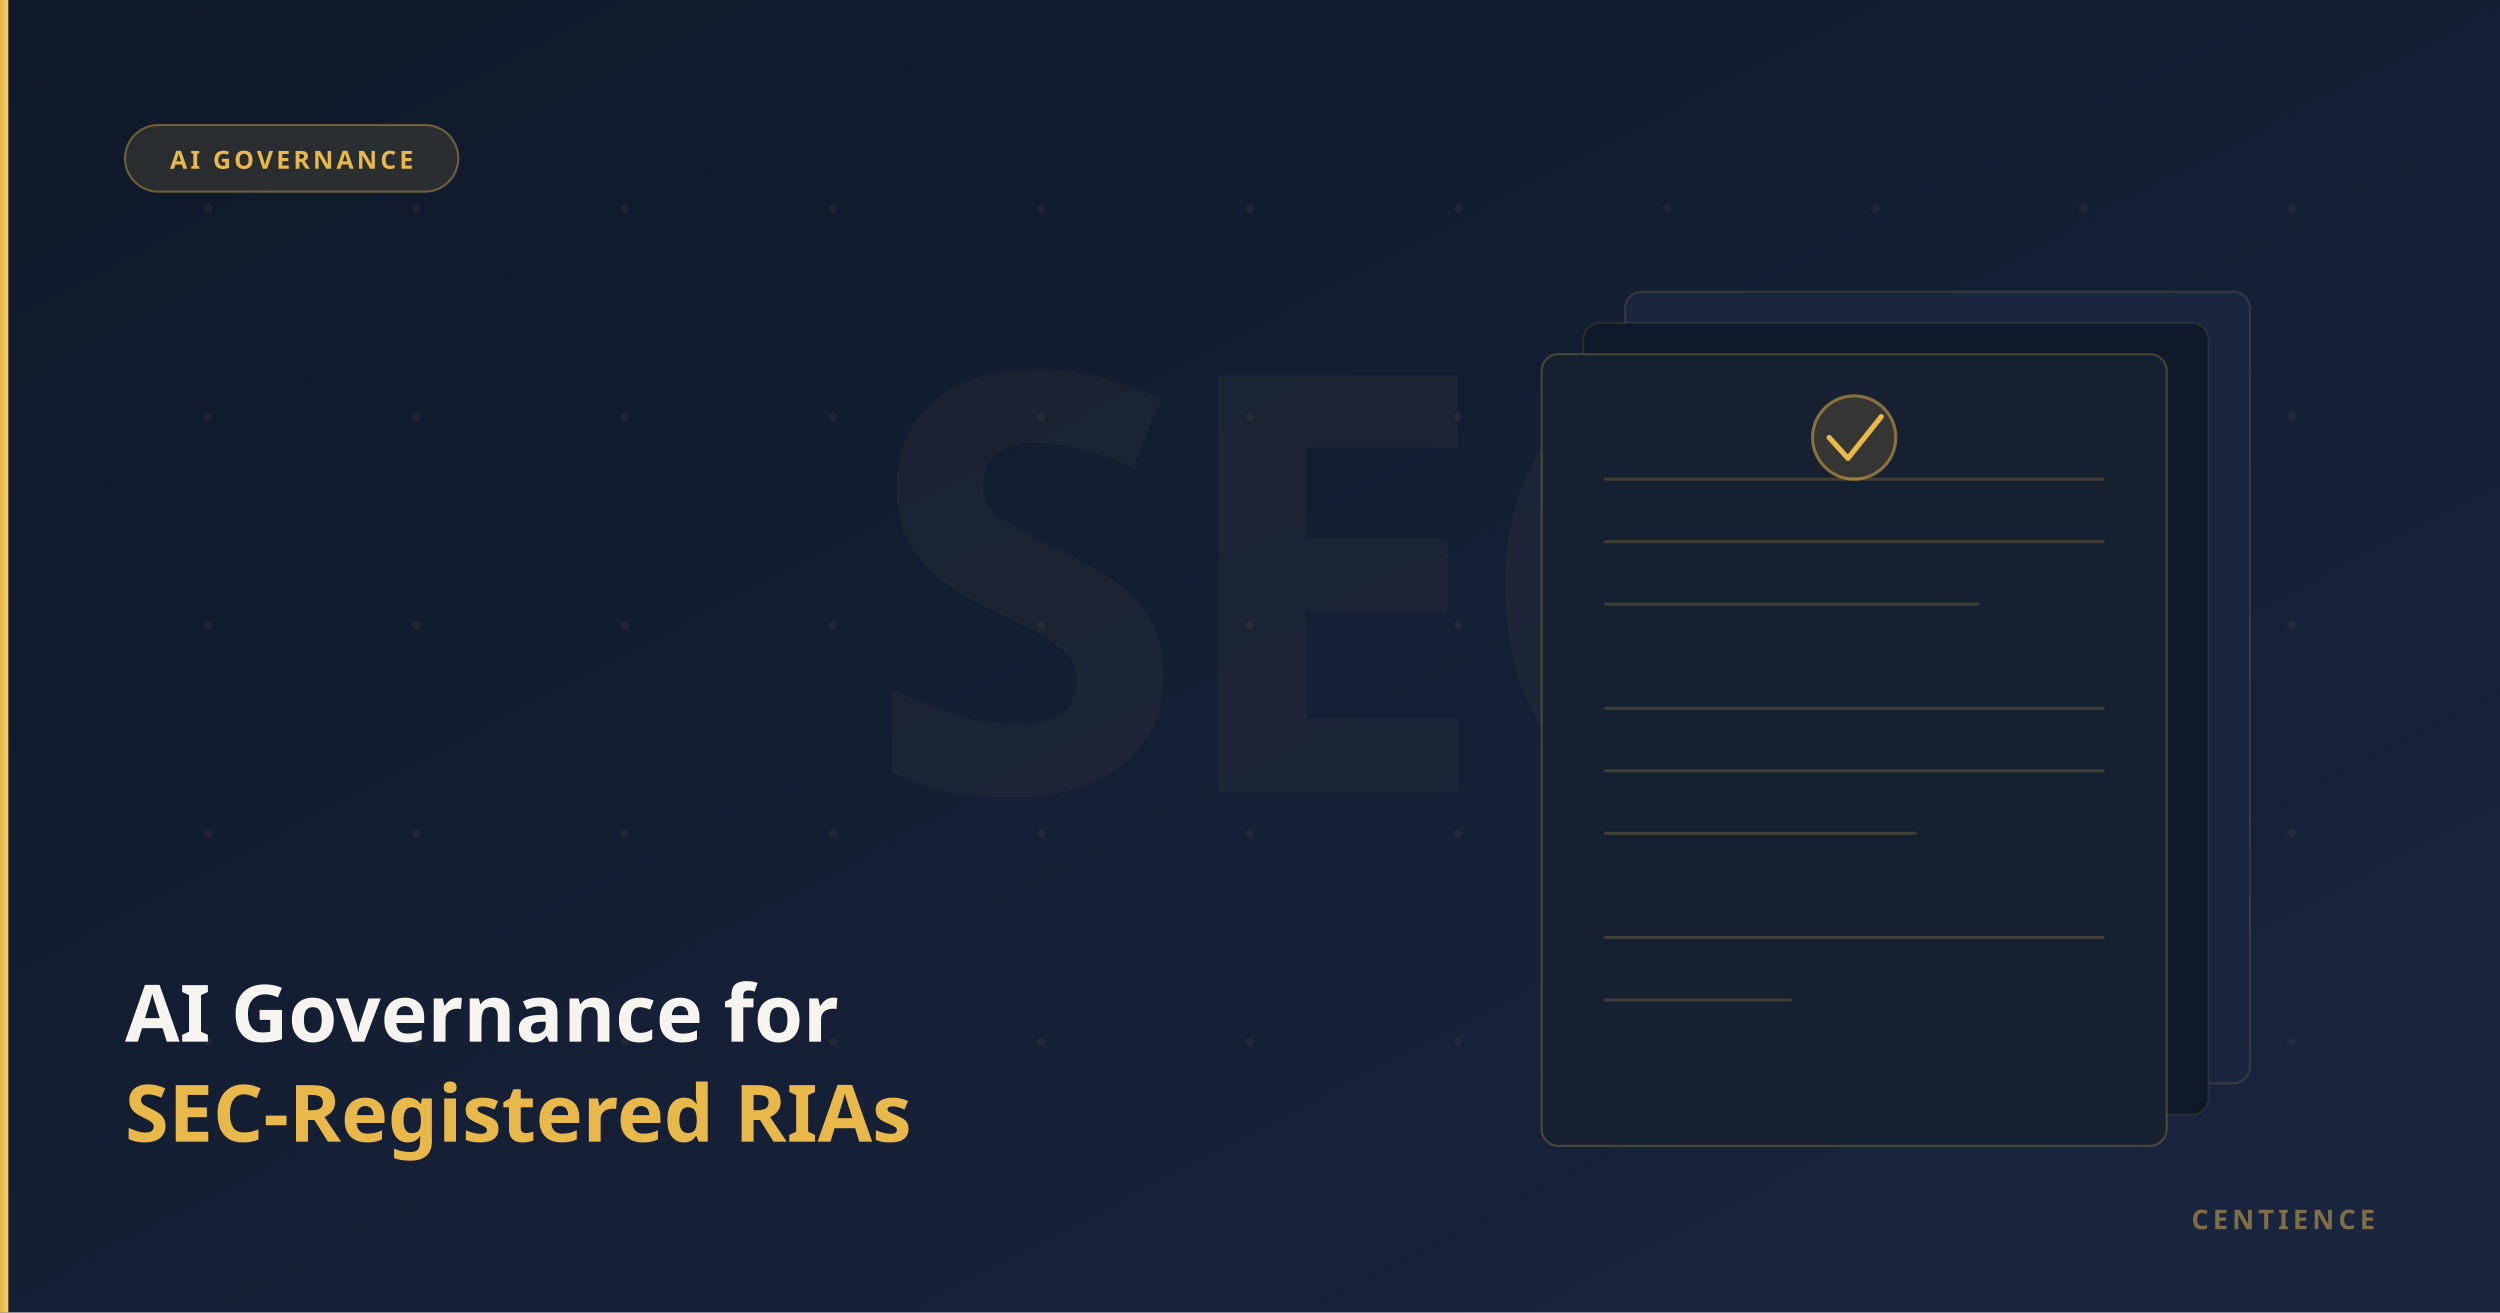
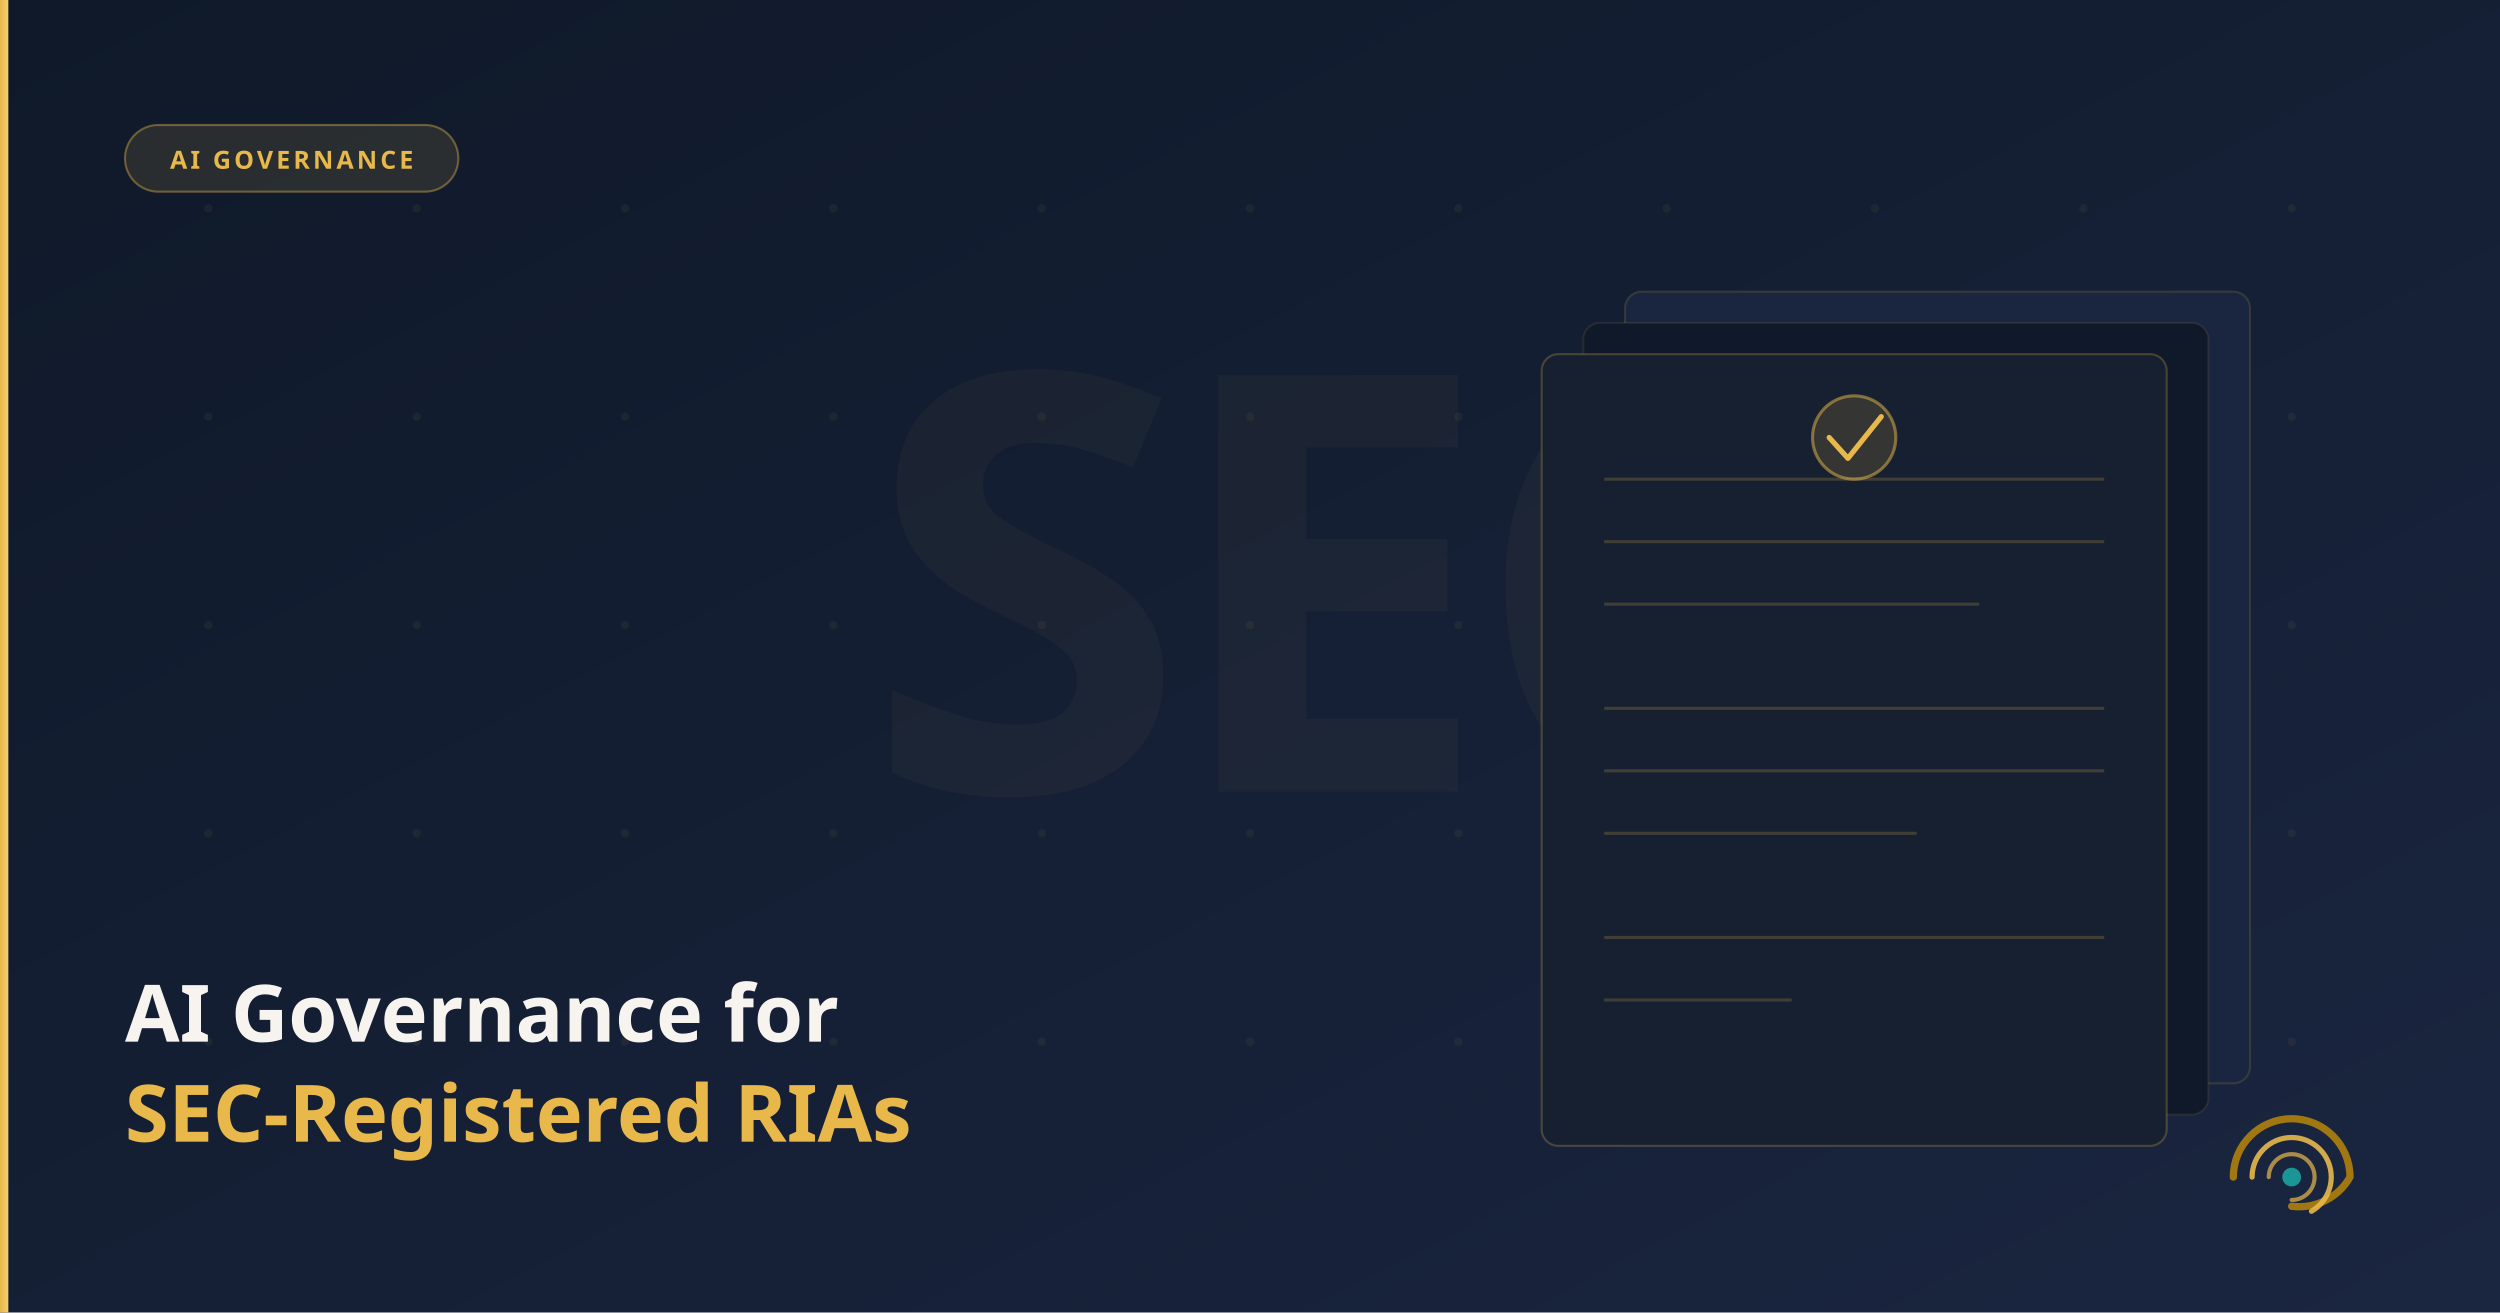
<svg xmlns="http://www.w3.org/2000/svg" viewBox="0 0 1200 630" width="1200" height="630">
  <defs>
    <linearGradient id="bg" x1="0%" y1="0%" x2="100%" y2="100%">
      <stop offset="0%" style="stop-color:#0f1929" />
      <stop offset="100%" style="stop-color:#1a2540" />
    </linearGradient>
    <linearGradient id="gold" x1="0%" y1="0%" x2="100%" y2="0%">
      <stop offset="0%" style="stop-color:#e8b84b" />
      <stop offset="100%" style="stop-color:#f5d070" />
    </linearGradient>
  </defs>
  <rect width="1200" height="630" fill="url(#bg)" />
  <g fill="#e8b84b" fill-opacity="0.06">
    <circle cx="100" cy="100" r="2" />
    <circle cx="200" cy="100" r="2" />
    <circle cx="300" cy="100" r="2" />
    <circle cx="400" cy="100" r="2" />
    <circle cx="500" cy="100" r="2" />
    <circle cx="600" cy="100" r="2" />
    <circle cx="700" cy="100" r="2" />
    <circle cx="800" cy="100" r="2" />
    <circle cx="900" cy="100" r="2" />
    <circle cx="1000" cy="100" r="2" />
    <circle cx="1100" cy="100" r="2" />
    <circle cx="100" cy="200" r="2" />
    <circle cx="200" cy="200" r="2" />
    <circle cx="300" cy="200" r="2" />
    <circle cx="400" cy="200" r="2" />
    <circle cx="500" cy="200" r="2" />
    <circle cx="600" cy="200" r="2" />
    <circle cx="700" cy="200" r="2" />
    <circle cx="800" cy="200" r="2" />
    <circle cx="900" cy="200" r="2" />
    <circle cx="1000" cy="200" r="2" />
    <circle cx="1100" cy="200" r="2" />
    <circle cx="100" cy="300" r="2" />
    <circle cx="200" cy="300" r="2" />
    <circle cx="300" cy="300" r="2" />
    <circle cx="400" cy="300" r="2" />
    <circle cx="500" cy="300" r="2" />
    <circle cx="600" cy="300" r="2" />
    <circle cx="700" cy="300" r="2" />
    <circle cx="800" cy="300" r="2" />
    <circle cx="900" cy="300" r="2" />
    <circle cx="1000" cy="300" r="2" />
    <circle cx="1100" cy="300" r="2" />
    <circle cx="100" cy="400" r="2" />
    <circle cx="200" cy="400" r="2" />
    <circle cx="300" cy="400" r="2" />
    <circle cx="400" cy="400" r="2" />
    <circle cx="500" cy="400" r="2" />
    <circle cx="600" cy="400" r="2" />
    <circle cx="700" cy="400" r="2" />
    <circle cx="800" cy="400" r="2" />
    <circle cx="900" cy="400" r="2" />
    <circle cx="1000" cy="400" r="2" />
    <circle cx="1100" cy="400" r="2" />
    <circle cx="100" cy="500" r="2" />
    <circle cx="200" cy="500" r="2" />
    <circle cx="300" cy="500" r="2" />
    <circle cx="400" cy="500" r="2" />
    <circle cx="500" cy="500" r="2" />
    <circle cx="600" cy="500" r="2" />
    <circle cx="700" cy="500" r="2" />
    <circle cx="800" cy="500" r="2" />
    <circle cx="900" cy="500" r="2" />
    <circle cx="1000" cy="500" r="2" />
    <circle cx="1100" cy="500" r="2" />
  </g>
  <text x="650" y="380" font-family="system-ui, sans-serif" font-size="280" font-weight="900" fill="#e8b84b" fill-opacity="0.04" text-anchor="middle" letter-spacing="-10">SEC</text>
  <rect x="780" y="140" width="300" height="380" rx="8" fill="#1a2540" stroke="#e8b84b" stroke-opacity="0.15" stroke-width="1" />
  <rect x="760" y="155" width="300" height="380" rx="8" fill="#0f1929" stroke="#e8b84b" stroke-opacity="0.1" stroke-width="1" />
  <rect x="740" y="170" width="300" height="380" rx="8" fill="#162030" stroke="#e8b84b" stroke-opacity="0.25" stroke-width="1" />
  <g stroke="#e8b84b" stroke-opacity="0.2" stroke-width="1.5">
    <line x1="770" y1="230" x2="1010" y2="230" />
    <line x1="770" y1="260" x2="1010" y2="260" />
    <line x1="770" y1="290" x2="950" y2="290" />
    <line x1="770" y1="340" x2="1010" y2="340" />
    <line x1="770" y1="370" x2="1010" y2="370" />
    <line x1="770" y1="400" x2="920" y2="400" />
    <line x1="770" y1="450" x2="1010" y2="450" />
    <line x1="770" y1="480" x2="860" y2="480" />
  </g>
  <circle cx="890" cy="210" r="20" fill="#e8b84b" fill-opacity="0.15" stroke="#e8b84b" stroke-opacity="0.5" stroke-width="1.5" />
  <polyline points="878,210 887,220 903,200" fill="none" stroke="#e8b84b" stroke-width="2.5" stroke-linecap="round" stroke-linejoin="round" />
  <rect x="0" y="0" width="4" height="630" fill="url(#gold)" />
  <rect x="60" y="60" width="160" height="32" rx="16" fill="#e8b84b" fill-opacity="0.12" stroke="#e8b84b" stroke-opacity="0.4" stroke-width="1" />
  <text x="140" y="81" font-family="system-ui, sans-serif" font-size="12" font-weight="600" fill="#e8b84b" text-anchor="middle" letter-spacing="1.5">AI GOVERNANCE</text>
  <text x="60" y="500" font-family="system-ui, sans-serif" font-size="38" font-weight="700" fill="#f7f4ef">AI Governance for</text>
  <text x="60" y="548" font-family="system-ui, sans-serif" font-size="38" font-weight="700" fill="#e8b84b">SEC-Registered RIAs</text>
-   <text x="1140" y="590" font-family="system-ui, sans-serif" font-size="13" font-weight="600" fill="#e8b84b" fill-opacity="0.5" text-anchor="end" letter-spacing="2">CENTIENCE</text>
+   <g transform="translate(1100, 565)">
+     <path d="M 0,0 m -28,0 a 28,28 0 1,1 56,0 a 28,28 0 0,1 -28,14" fill="none" stroke="#b8860b" stroke-width="3.5" stroke-linecap="round" opacity="0.85" />
+     <path d="M 0,0 m -19,0 a 19,19 0 1,1 38,0 a 19,19 0 0,1 -9.5,16.4" fill="none" stroke="#e8b84b" stroke-width="2.5" stroke-linecap="round" opacity="0.9" />
+     <path d="M 0,0 m -11,0 a 11,11 0 1,1 22,0 a 11,11 0 0,1 -11,11" fill="none" stroke="#e8b84b" stroke-width="2" stroke-linecap="round" opacity="0.7" />
+     <circle cx="0" cy="0" r="4.5" fill="#1a9b9b" opacity="0.95" />
+   </g>
</svg>
